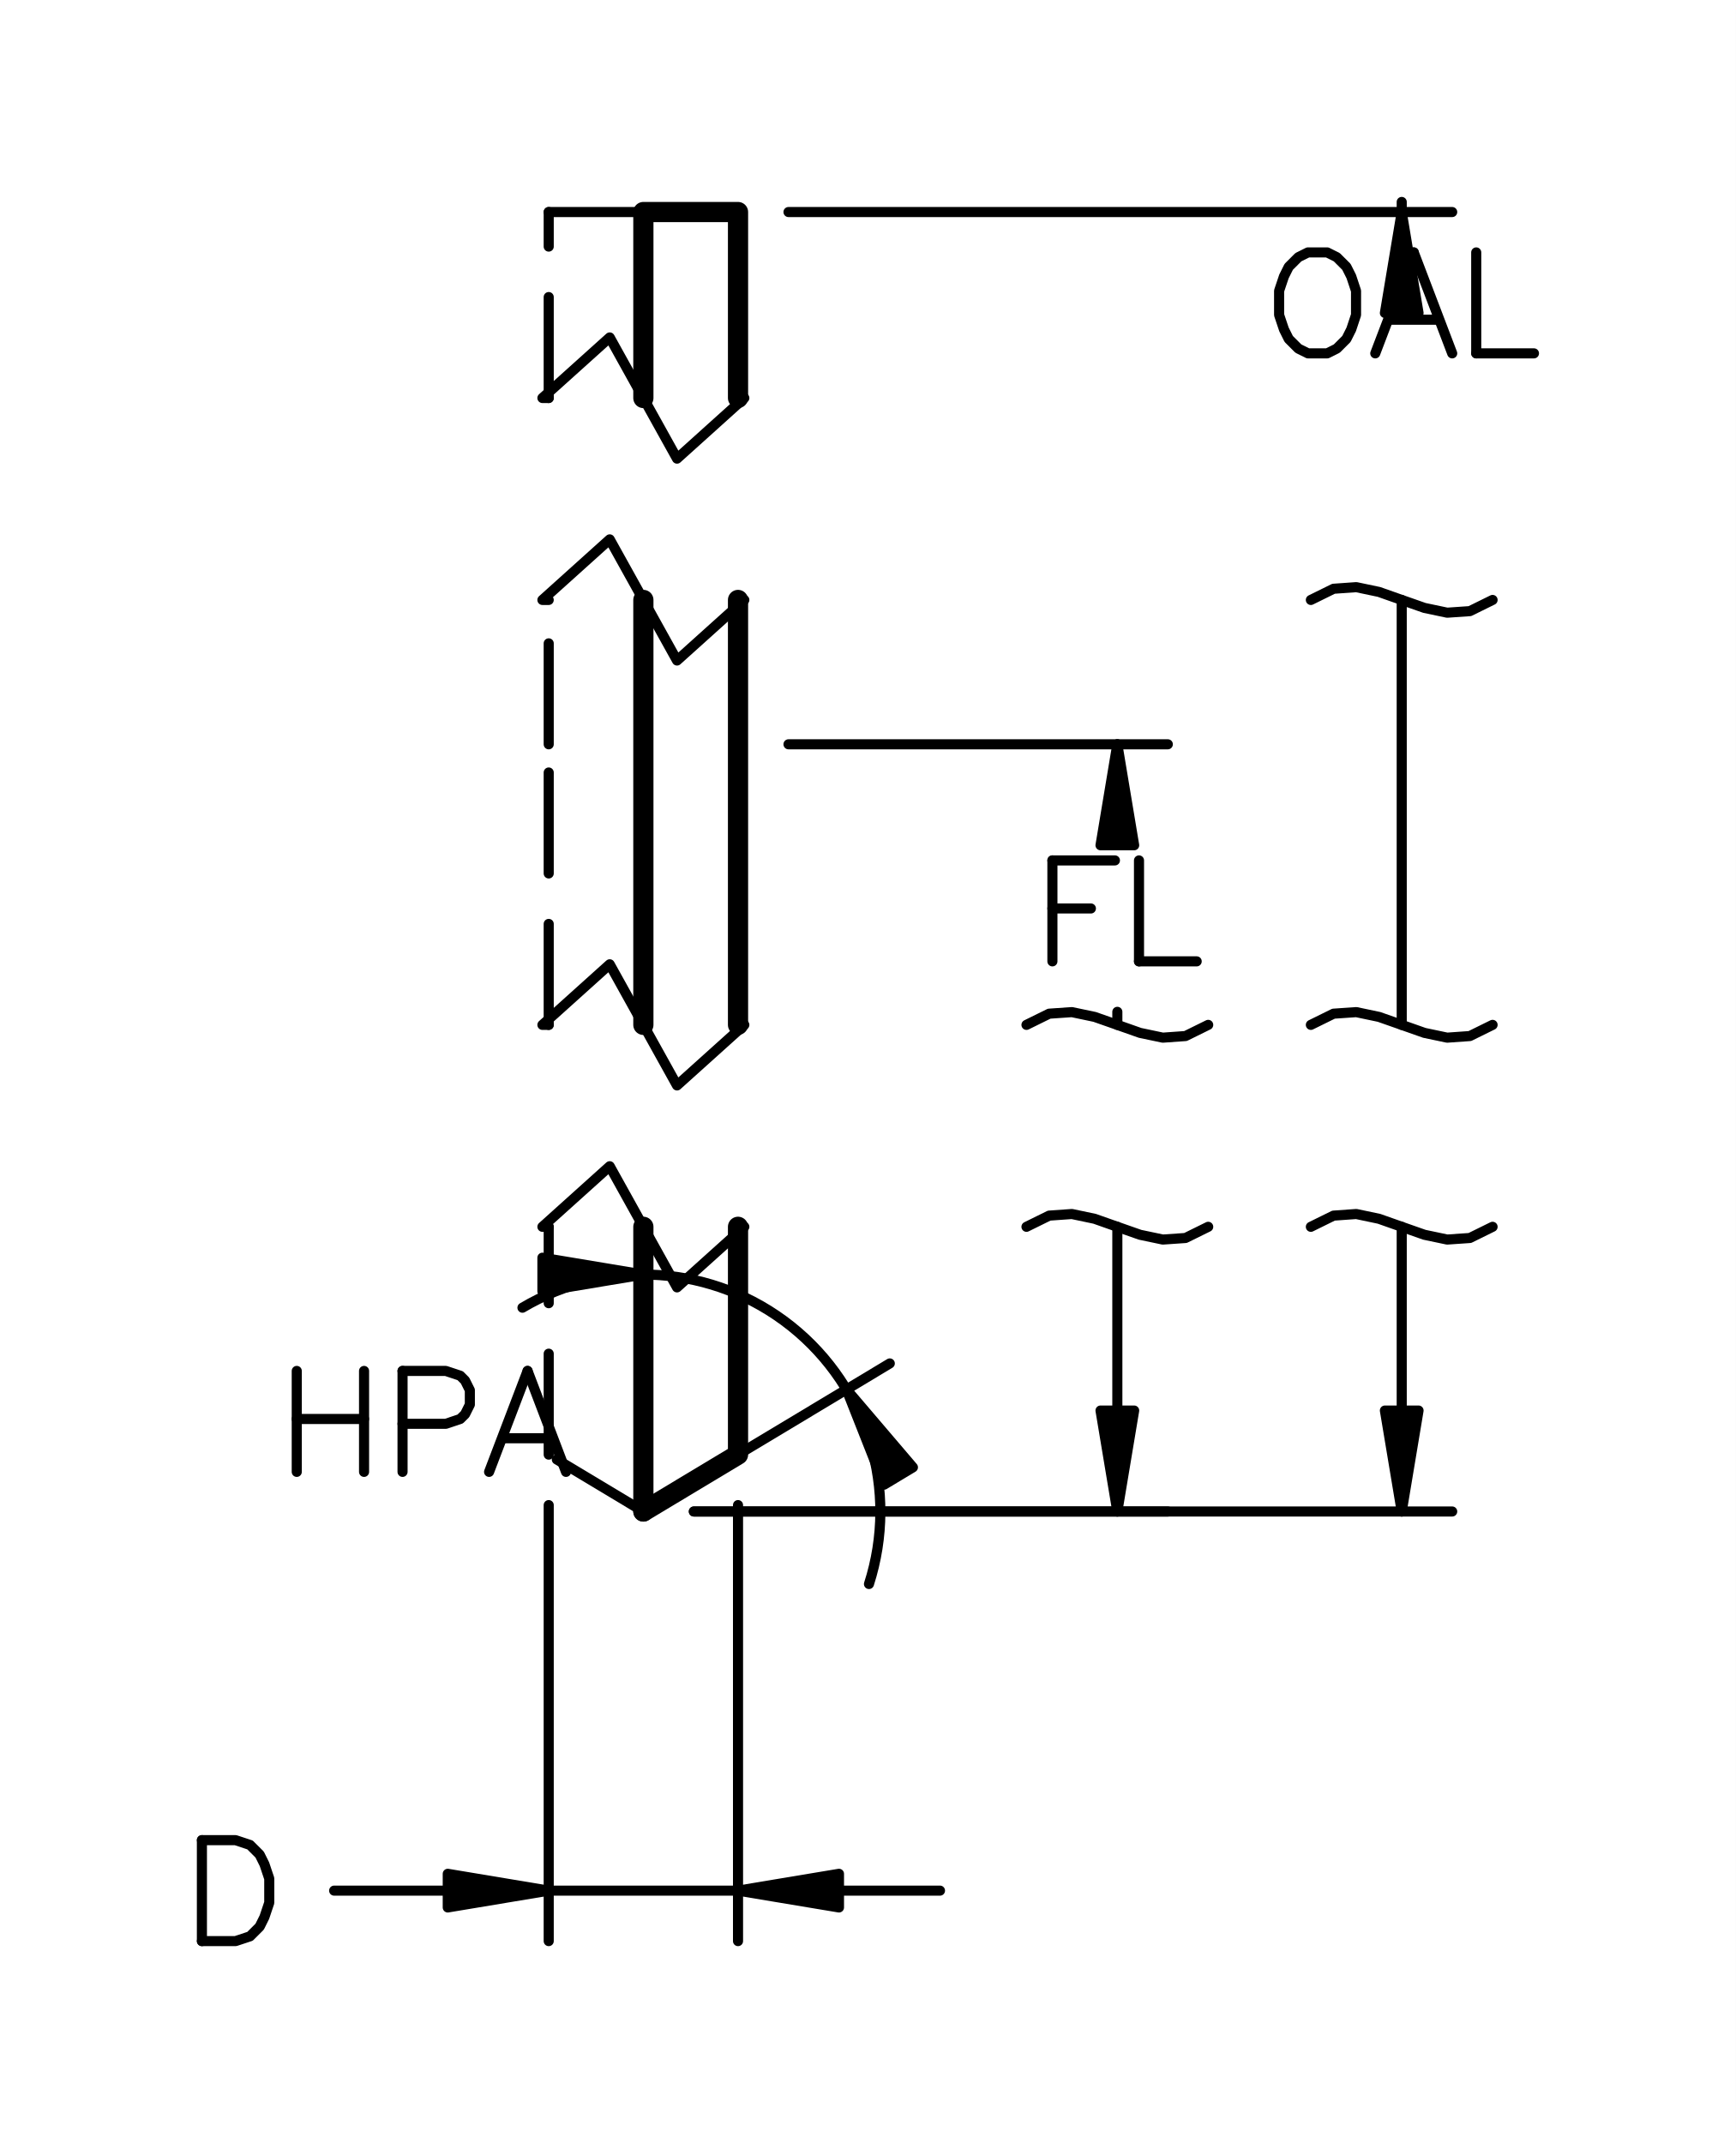
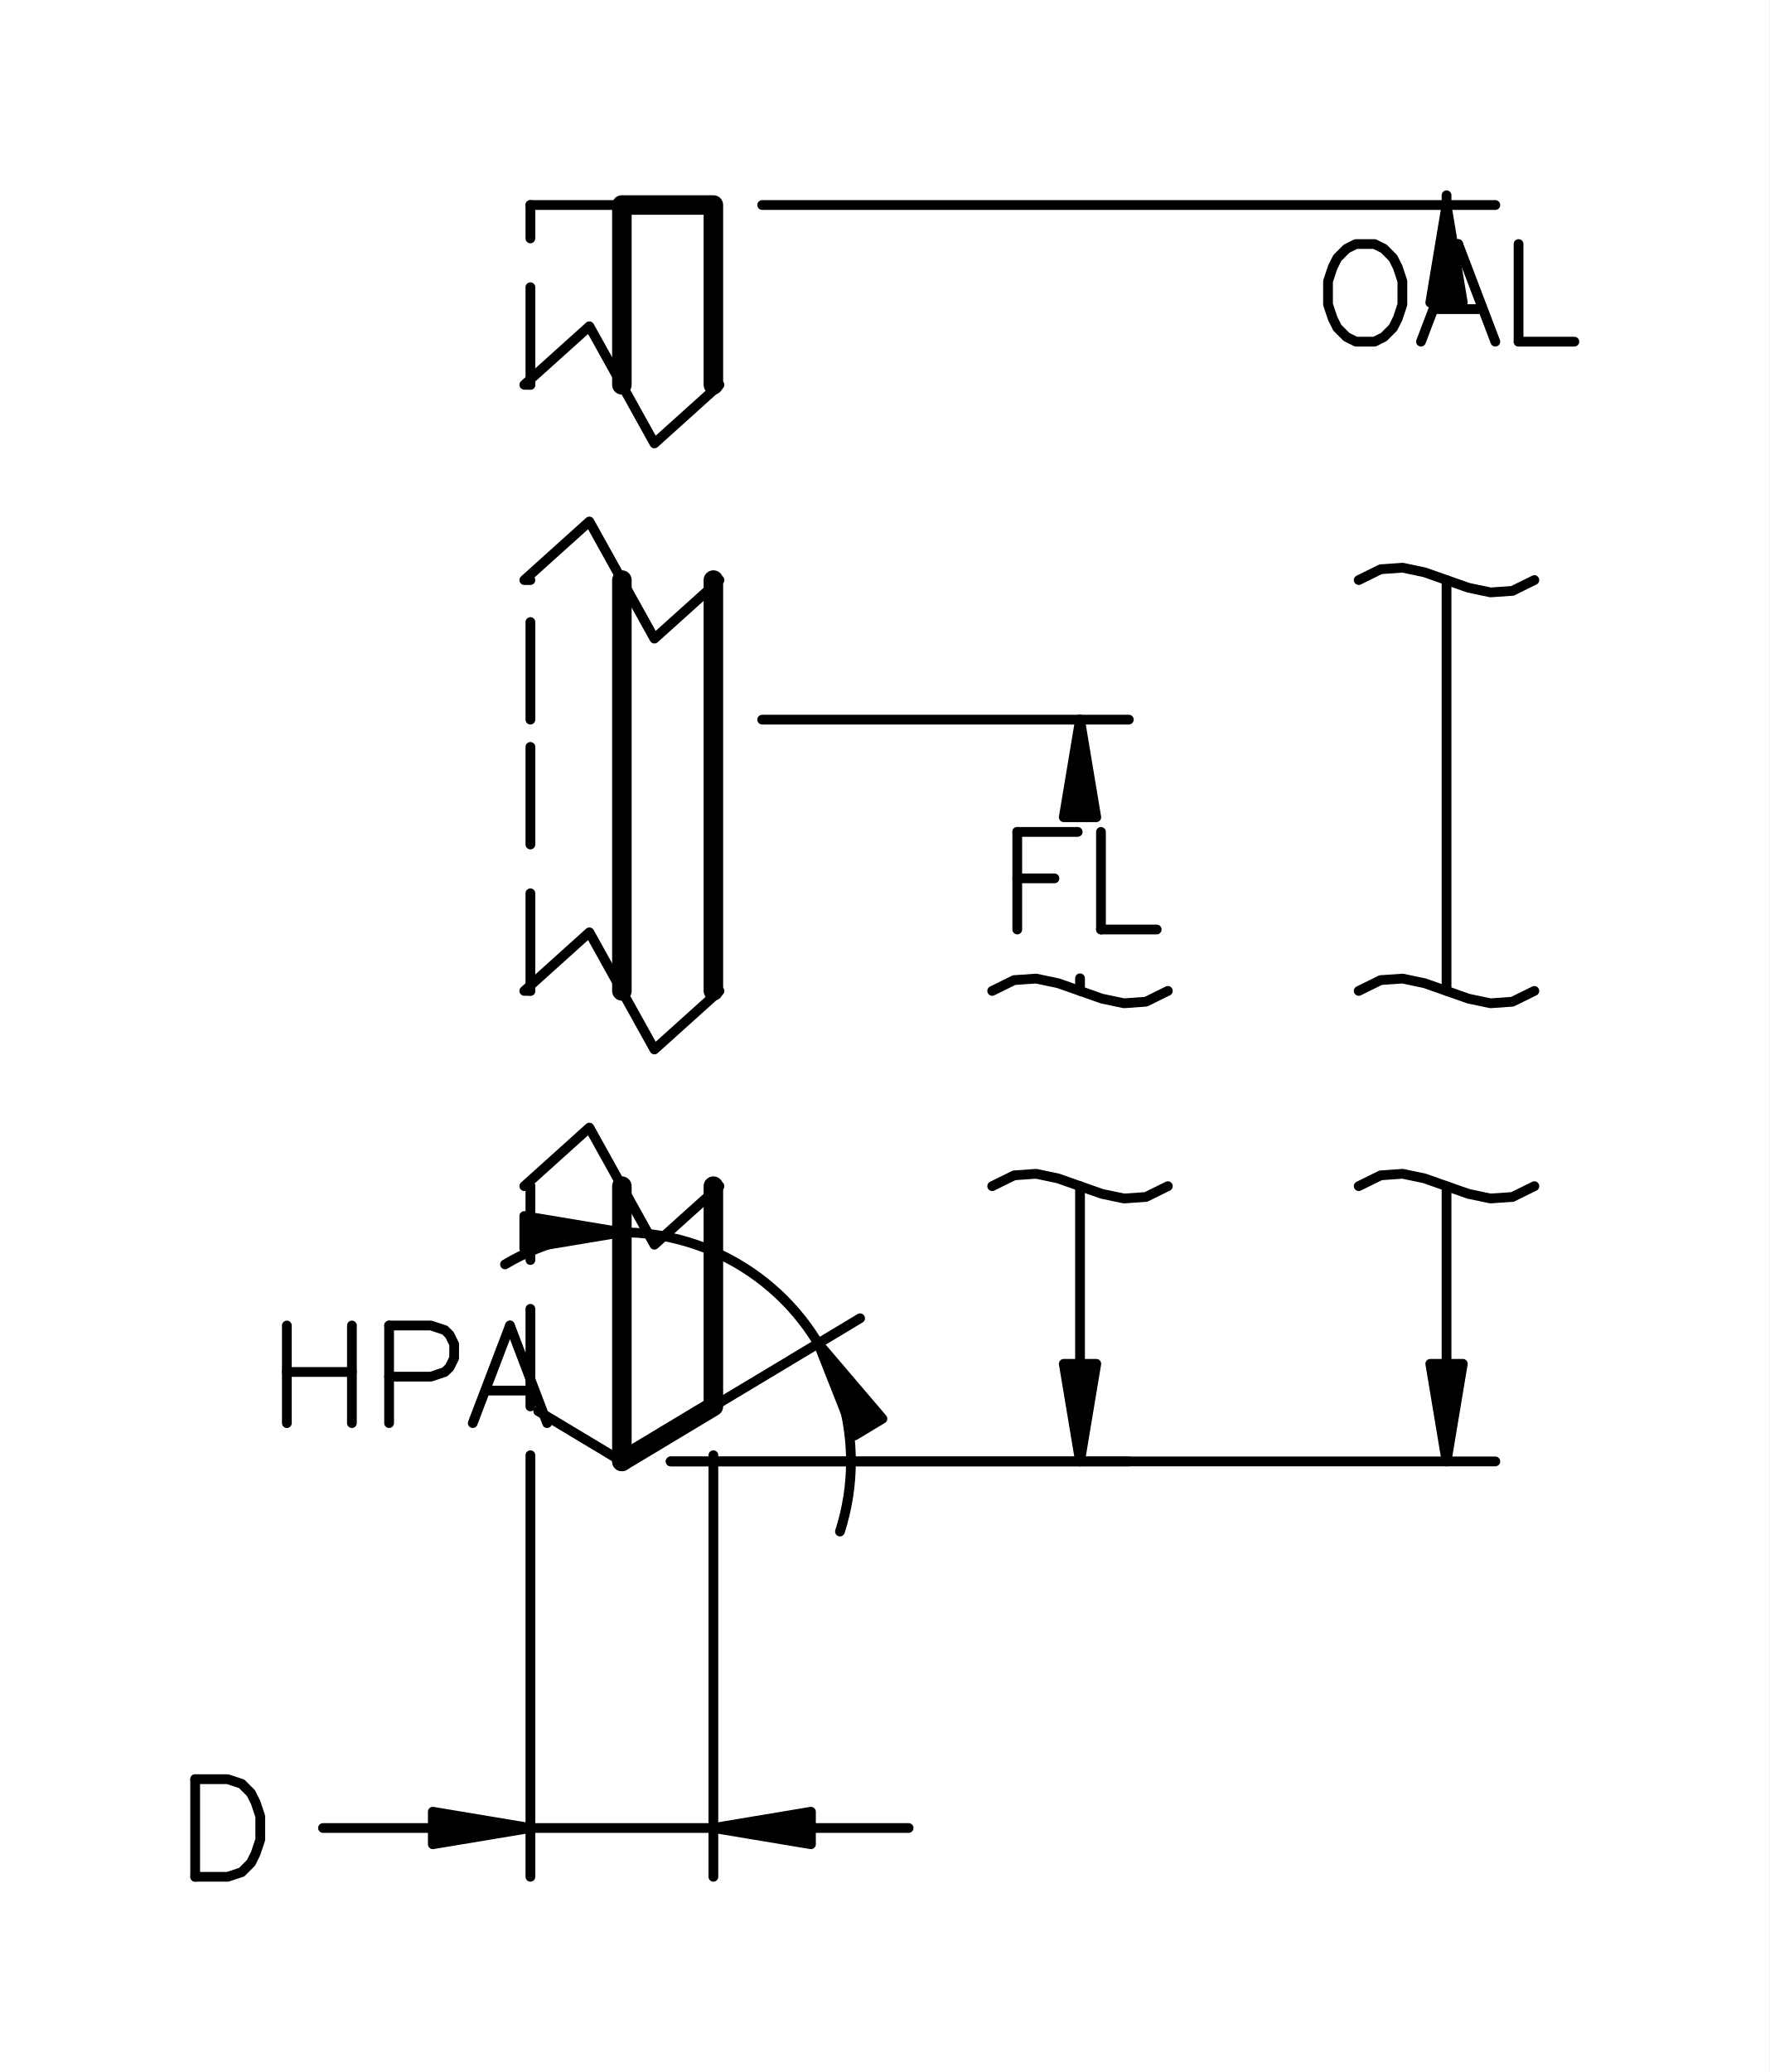
- <svg xmlns="http://www.w3.org/2000/svg" width="51.577mm" height="63.68mm" viewBox="-13.574 -31.893 36.624 45.218">
-   <rect x="-13.574" y="-31.893" width="36.624" height="45.218" class="paper" fill="white" />
+ <svg xmlns="http://www.w3.org/2000/svg" width="54.394mm" height="63.68mm" viewBox="-13.574 -31.893 38.624 45.218">
+   <rect x="-13.574" y="-31.893" width="38.624" height="45.218" class="paper" fill="white" />
  <path d="M 0 0 L 1.997 -1.2 L 1.997 -6.007" class="ink" fill="none" stroke="black" stroke-width="0.426" stroke-linecap="round" stroke-linejoin="round" />
  <path d="M 0 -6.007 L 0 0" class="ink" fill="none" stroke="black" stroke-width="0.426" stroke-linecap="round" stroke-linejoin="round" />
  <path d="M 1.997 -10.268 L 1.997 -16.188 L 1.997 -19.234" class="ink" fill="none" stroke="black" stroke-width="0.426" stroke-linecap="round" stroke-linejoin="round" />
  <path d="M 0 -19.234 L 0 -10.268" class="ink" fill="none" stroke="black" stroke-width="0.426" stroke-linecap="round" stroke-linejoin="round" />
  <path d="M 1.997 -23.495 L 1.997 -27.419 L 0 -27.419 L 0 -23.495" class="ink" fill="none" stroke="black" stroke-width="0.426" stroke-linecap="round" stroke-linejoin="round" />
  <path d="M 0 0 L -1.997 -1.2" class="ink" fill="none" stroke="black" stroke-dasharray="2.13 1.065" stroke-width="0.213" stroke-linecap="round" stroke-linejoin="round" />
  <path d="M -1.997 -1.2 L -1.997 -6.007" class="ink" fill="none" stroke="black" stroke-dasharray="2.13 1.065" stroke-width="0.213" stroke-linecap="round" stroke-linejoin="round" />
  <path d="M -1.997 -10.268 L -1.997 -16.188" class="ink" fill="none" stroke="black" stroke-dasharray="2.13 1.065" stroke-width="0.213" stroke-linecap="round" stroke-linejoin="round" />
  <path d="M -1.997 -16.188 L -1.997 -19.234" class="ink" fill="none" stroke="black" stroke-dasharray="2.13 1.065" stroke-width="0.213" stroke-linecap="round" stroke-linejoin="round" />
  <path d="M -1.997 -23.495 L -1.997 -27.419" class="ink" fill="none" stroke="black" stroke-dasharray="2.13 1.065" stroke-width="0.213" stroke-linecap="round" stroke-linejoin="round" />
  <path d="M -1.997 -27.419 L 0 -27.419" class="ink" fill="none" stroke="black" stroke-dasharray="2.13 1.065" stroke-width="0.213" stroke-linecap="round" stroke-linejoin="round" />
  <path d="M 4.76 1.53 A 5 5 0 0 0 -2.551 -4.3" class="ink" fill="none" stroke="black" stroke-width="0.213" stroke-linecap="round" stroke-linejoin="round" />
  <path d="M 4.286 -2.575 L 5.687 -0.932 L 5.079 -0.566 L 4.286 -2.575" class="ink solid" fill="black" stroke="black" stroke-width="0.213" stroke-linecap="round" stroke-linejoin="round" />
  <path d="M 0 -5 L -2.13 -4.645 L -2.13 -5.355 L 0 -5" class="ink solid" fill="black" stroke="black" stroke-width="0.213" stroke-linecap="round" stroke-linejoin="round" />
  <g>
    <rect x="-9.443" y="-5.096" width="9.941" height="6.391" fill="none" pointer-events="all" />
    <path d="M -7.313 -2.966 L -7.313 -0.836" class="ink" fill="none" stroke="black" stroke-width="0.213" stroke-linecap="round" stroke-linejoin="round" />
    <path d="M -5.893 -2.966 L -5.893 -0.836" class="ink" fill="none" stroke="black" stroke-width="0.213" stroke-linecap="round" stroke-linejoin="round" />
    <path d="M -7.313 -1.952 L -5.893 -1.952" class="ink" fill="none" stroke="black" stroke-width="0.213" stroke-linecap="round" stroke-linejoin="round" />
    <path d="M -5.081 -2.966 L -5.081 -0.836" class="ink" fill="none" stroke="black" stroke-width="0.213" stroke-linecap="round" stroke-linejoin="round" />
    <path d="M -5.081 -2.966 L -4.168 -2.966 L -3.864 -2.865 L -3.762 -2.763 L -3.661 -2.56 L -3.661 -2.256 L -3.762 -2.053 L -3.864 -1.952 L -4.168 -1.85 L -5.081 -1.85" class="ink" fill="none" stroke="black" stroke-width="0.213" stroke-linecap="round" stroke-linejoin="round" />
    <path d="M -2.443 -2.966 L -3.255 -0.836" class="ink" fill="none" stroke="black" stroke-width="0.213" stroke-linecap="round" stroke-linejoin="round" />
    <path d="M -2.443 -2.966 L -1.632 -0.836" class="ink" fill="none" stroke="black" stroke-width="0.213" stroke-linecap="round" stroke-linejoin="round" />
    <path d="M -2.951 -1.546 L -1.936 -1.546" class="ink" fill="none" stroke="black" stroke-width="0.213" stroke-linecap="round" stroke-linejoin="round" />
  </g>
  <path d="M 1.997 -1.2 L 5.199 -3.124" class="ink" fill="none" stroke="black" stroke-width="0.213" stroke-linecap="round" stroke-linejoin="round" />
  <path d="M -1.997 -0.135 L -1.997 9.065" class="ink" fill="none" stroke="black" stroke-width="0.213" stroke-linecap="round" stroke-linejoin="round" />
  <path d="M 1.997 -0.135 L 1.997 9.065" class="ink" fill="none" stroke="black" stroke-width="0.213" stroke-linecap="round" stroke-linejoin="round" />
  <path d="M -6.524 8 L 6.258 8" class="ink" fill="none" stroke="black" stroke-width="0.213" stroke-linecap="round" stroke-linejoin="round" />
  <path d="M -1.997 8 L -4.127 8.355 L -4.127 7.645 L -1.997 8" class="ink solid" fill="black" stroke="black" stroke-width="0.213" stroke-linecap="round" stroke-linejoin="round" />
  <path d="M 1.997 8 L 4.127 7.645 L 4.127 8.355 L 1.997 8" class="ink solid" fill="black" stroke="black" stroke-width="0.213" stroke-linecap="round" stroke-linejoin="round" />
  <g>
    <rect x="-11.444" y="4.805" width="5.681" height="6.391" fill="none" pointer-events="all" />
    <path d="M -9.314 6.935 L -9.314 9.065" class="ink" fill="none" stroke="black" stroke-width="0.213" stroke-linecap="round" stroke-linejoin="round" />
    <path d="M -9.314 6.935 L -8.604 6.935 L -8.299 7.036 L -8.096 7.239 L -7.995 7.442 L -7.893 7.746 L -7.893 8.254 L -7.995 8.558 L -8.096 8.761 L -8.299 8.964 L -8.604 9.065 L -9.314 9.065" class="ink" fill="none" stroke="black" stroke-width="0.213" stroke-linecap="round" stroke-linejoin="round" />
  </g>
  <path d="M 1.065 0 L 11.065 0" class="ink" fill="none" stroke="black" stroke-width="0.213" stroke-linecap="round" stroke-linejoin="round" />
  <path d="M 3.062 -16.188 L 11.065 -16.188" class="ink" fill="none" stroke="black" stroke-width="0.213" stroke-linecap="round" stroke-linejoin="round" />
  <path d="M 10 0 L 10 -6.007" class="ink" fill="none" stroke="black" stroke-width="0.213" stroke-linecap="round" stroke-linejoin="round" />
  <path d="M 10 -10.268 L 10 -10.543" class="ink" fill="none" stroke="black" stroke-width="0.213" stroke-linecap="round" stroke-linejoin="round" />
  <path d="M 10 -14.803 L 10 -16.188" class="ink" fill="none" stroke="black" stroke-width="0.213" stroke-linecap="round" stroke-linejoin="round" />
  <path d="M 10 0 L 9.645 -2.13 L 10.355 -2.13 L 10 0" class="ink solid" fill="black" stroke="black" stroke-width="0.213" stroke-linecap="round" stroke-linejoin="round" />
  <path d="M 10 -16.188 L 10.355 -14.058 L 9.645 -14.058 L 10 -16.188" class="ink solid" fill="black" stroke="black" stroke-width="0.213" stroke-linecap="round" stroke-linejoin="round" />
  <g>
    <rect x="6.5" y="-15.869" width="7.304" height="6.391" fill="none" pointer-events="all" />
    <path d="M 8.63 -13.738 L 8.63 -11.608" class="ink" fill="none" stroke="black" stroke-width="0.213" stroke-linecap="round" stroke-linejoin="round" />
    <path d="M 8.63 -13.738 L 9.949 -13.738" class="ink" fill="none" stroke="black" stroke-width="0.213" stroke-linecap="round" stroke-linejoin="round" />
    <path d="M 8.63 -12.724 L 9.442 -12.724" class="ink" fill="none" stroke="black" stroke-width="0.213" stroke-linecap="round" stroke-linejoin="round" />
    <path d="M 10.457 -13.738 L 10.457 -11.608" class="ink" fill="none" stroke="black" stroke-width="0.213" stroke-linecap="round" stroke-linejoin="round" />
    <path d="M 10.457 -11.608 L 11.674 -11.608" class="ink" fill="none" stroke="black" stroke-width="0.213" stroke-linecap="round" stroke-linejoin="round" />
  </g>
-   <path d="M 1.065 0 L 17.065 0" class="ink" fill="none" stroke="black" stroke-width="0.213" stroke-linecap="round" stroke-linejoin="round" />
-   <path d="M 3.062 -27.419 L 17.065 -27.419" class="ink" fill="none" stroke="black" stroke-width="0.213" stroke-linecap="round" stroke-linejoin="round" />
-   <path d="M 16 0 L 16 -6.007" class="ink" fill="none" stroke="black" stroke-width="0.213" stroke-linecap="round" stroke-linejoin="round" />
-   <path d="M 16 -10.268 L 16 -19.234" class="ink" fill="none" stroke="black" stroke-width="0.213" stroke-linecap="round" stroke-linejoin="round" />
-   <path d="M 16 -27.632 L 16 -27.419" class="ink" fill="none" stroke="black" stroke-width="0.213" stroke-linecap="round" stroke-linejoin="round" />
-   <path d="M 16 0 L 15.645 -2.13 L 16.355 -2.13 L 16 0" class="ink solid" fill="black" stroke="black" stroke-width="0.213" stroke-linecap="round" stroke-linejoin="round" />
-   <path d="M 16 -27.419 L 16.355 -25.289 L 15.645 -25.289 L 16 -27.419" class="ink solid" fill="black" stroke="black" stroke-width="0.213" stroke-linecap="round" stroke-linejoin="round" />
+   <path d="M 1.065 0 L 19.065 0" class="ink" fill="none" stroke="black" stroke-width="0.213" stroke-linecap="round" stroke-linejoin="round" />
+   <path d="M 3.062 -27.419 L 19.065 -27.419" class="ink" fill="none" stroke="black" stroke-width="0.213" stroke-linecap="round" stroke-linejoin="round" />
+   <path d="M 18 0 L 18 -6.007" class="ink" fill="none" stroke="black" stroke-width="0.213" stroke-linecap="round" stroke-linejoin="round" />
+   <path d="M 18 -10.268 L 18 -19.234" class="ink" fill="none" stroke="black" stroke-width="0.213" stroke-linecap="round" stroke-linejoin="round" />
+   <path d="M 18 -27.632 L 18 -27.419" class="ink" fill="none" stroke="black" stroke-width="0.213" stroke-linecap="round" stroke-linejoin="round" />
+   <path d="M 18 0 L 17.645 -2.13 L 18.355 -2.13 L 18 0" class="ink solid" fill="black" stroke="black" stroke-width="0.213" stroke-linecap="round" stroke-linejoin="round" />
+   <path d="M 18 -27.419 L 18.355 -25.289 L 17.645 -25.289 L 18 -27.419" class="ink solid" fill="black" stroke="black" stroke-width="0.213" stroke-linecap="round" stroke-linejoin="round" />
  <g>
-     <rect x="11.283" y="-28.697" width="9.637" height="6.391" fill="none" pointer-events="all" />
-     <path d="M 14.022 -26.567 L 13.819 -26.466 L 13.616 -26.263 L 13.515 -26.06 L 13.413 -25.756 L 13.413 -25.248 L 13.515 -24.944 L 13.616 -24.741 L 13.819 -24.538 L 14.022 -24.437 L 14.428 -24.437 L 14.63 -24.538 L 14.833 -24.741 L 14.935 -24.944 L 15.036 -25.248 L 15.036 -25.756 L 14.935 -26.06 L 14.833 -26.263 L 14.63 -26.466 L 14.428 -26.567 L 14.022 -26.567" class="ink" fill="none" stroke="black" stroke-width="0.213" stroke-linecap="round" stroke-linejoin="round" />
-     <path d="M 16.254 -26.567 L 15.442 -24.437" class="ink" fill="none" stroke="black" stroke-width="0.213" stroke-linecap="round" stroke-linejoin="round" />
-     <path d="M 16.254 -26.567 L 17.065 -24.437" class="ink" fill="none" stroke="black" stroke-width="0.213" stroke-linecap="round" stroke-linejoin="round" />
-     <path d="M 15.746 -25.147 L 16.761 -25.147" class="ink" fill="none" stroke="black" stroke-width="0.213" stroke-linecap="round" stroke-linejoin="round" />
-     <path d="M 17.572 -26.567 L 17.572 -24.437" class="ink" fill="none" stroke="black" stroke-width="0.213" stroke-linecap="round" stroke-linejoin="round" />
-     <path d="M 17.572 -24.437 L 18.79 -24.437" class="ink" fill="none" stroke="black" stroke-width="0.213" stroke-linecap="round" stroke-linejoin="round" />
+     <rect x="13.283" y="-28.697" width="9.637" height="6.391" fill="none" pointer-events="all" />
+     <path d="M 16.022 -26.567 L 15.819 -26.466 L 15.616 -26.263 L 15.515 -26.06 L 15.413 -25.756 L 15.413 -25.248 L 15.515 -24.944 L 15.616 -24.741 L 15.819 -24.538 L 16.022 -24.437 L 16.428 -24.437 L 16.631 -24.538 L 16.833 -24.741 L 16.935 -24.944 L 17.036 -25.248 L 17.036 -25.756 L 16.935 -26.06 L 16.833 -26.263 L 16.631 -26.466 L 16.428 -26.567 L 16.022 -26.567" class="ink" fill="none" stroke="black" stroke-width="0.213" stroke-linecap="round" stroke-linejoin="round" />
+     <path d="M 18.254 -26.567 L 17.442 -24.437" class="ink" fill="none" stroke="black" stroke-width="0.213" stroke-linecap="round" stroke-linejoin="round" />
+     <path d="M 18.254 -26.567 L 19.065 -24.437" class="ink" fill="none" stroke="black" stroke-width="0.213" stroke-linecap="round" stroke-linejoin="round" />
+     <path d="M 17.746 -25.147 L 18.761 -25.147" class="ink" fill="none" stroke="black" stroke-width="0.213" stroke-linecap="round" stroke-linejoin="round" />
+     <path d="M 19.572 -26.567 L 19.572 -24.437" class="ink" fill="none" stroke="black" stroke-width="0.213" stroke-linecap="round" stroke-linejoin="round" />
+     <path d="M 19.572 -24.437 L 20.79 -24.437" class="ink" fill="none" stroke="black" stroke-width="0.213" stroke-linecap="round" stroke-linejoin="round" />
  </g>
  <path d="M -1.997 -6.007 L -2.13 -6.007 L -0.71 -7.285 L 0.71 -4.729 L 2.13 -6.007 L 1.997 -6.007" class="ink" fill="none" stroke="black" stroke-width="0.213" stroke-linecap="round" stroke-linejoin="round" />
  <path d="M -1.997 -10.268 L -2.13 -10.268 L -0.71 -11.546 L 0.71 -8.99 L 2.13 -10.268 L 1.997 -10.268" class="ink" fill="none" stroke="black" stroke-width="0.213" stroke-linecap="round" stroke-linejoin="round" />
  <path d="M -1.997 -19.234 L -2.13 -19.234 L -0.71 -20.512 L 0.71 -17.956 L 2.13 -19.234 L 1.997 -19.234" class="ink" fill="none" stroke="black" stroke-width="0.213" stroke-linecap="round" stroke-linejoin="round" />
  <path d="M -1.997 -23.495 L -2.13 -23.495 L -0.71 -24.773 L 0.71 -22.216 L 2.13 -23.495 L 1.997 -23.495" class="ink" fill="none" stroke="black" stroke-width="0.213" stroke-linecap="round" stroke-linejoin="round" />
  <path d="M 8.083 -6.007 L 8.562 -6.243 L 9.041 -6.277 L 9.521 -6.176 L 10 -6.007 L 10.479 -5.839 L 10.959 -5.738 L 11.438 -5.771 L 11.917 -6.007" class="ink" fill="none" stroke="black" stroke-width="0.213" stroke-linecap="round" stroke-linejoin="round" />
-   <path d="M 14.083 -6.007 L 14.562 -6.243 L 15.041 -6.277 L 15.521 -6.176 L 16 -6.007 L 16.479 -5.839 L 16.959 -5.738 L 17.438 -5.771 L 17.917 -6.007" class="ink" fill="none" stroke="black" stroke-width="0.213" stroke-linecap="round" stroke-linejoin="round" />
+   <path d="M 16.083 -6.007 L 16.562 -6.243 L 17.041 -6.277 L 17.521 -6.176 L 18 -6.007 L 18.479 -5.839 L 18.959 -5.738 L 19.438 -5.771 L 19.917 -6.007" class="ink" fill="none" stroke="black" stroke-width="0.213" stroke-linecap="round" stroke-linejoin="round" />
  <path d="M 8.083 -10.268 L 8.562 -10.504 L 9.041 -10.537 L 9.521 -10.436 L 10 -10.268 L 10.479 -10.099 L 10.959 -9.998 L 11.438 -10.032 L 11.917 -10.268" class="ink" fill="none" stroke="black" stroke-width="0.213" stroke-linecap="round" stroke-linejoin="round" />
-   <path d="M 14.083 -10.268 L 14.562 -10.504 L 15.041 -10.537 L 15.521 -10.436 L 16 -10.268 L 16.479 -10.099 L 16.959 -9.998 L 17.438 -10.032 L 17.917 -10.268" class="ink" fill="none" stroke="black" stroke-width="0.213" stroke-linecap="round" stroke-linejoin="round" />
-   <path d="M 14.083 -19.234 L 14.562 -19.47 L 15.041 -19.504 L 15.521 -19.403 L 16 -19.234 L 16.479 -19.066 L 16.959 -18.965 L 17.438 -18.998 L 17.917 -19.234" class="ink" fill="none" stroke="black" stroke-width="0.213" stroke-linecap="round" stroke-linejoin="round" />
+   <path d="M 16.083 -10.268 L 16.562 -10.504 L 17.041 -10.537 L 17.521 -10.436 L 18 -10.268 L 18.479 -10.099 L 18.959 -9.998 L 19.438 -10.032 L 19.917 -10.268" class="ink" fill="none" stroke="black" stroke-width="0.213" stroke-linecap="round" stroke-linejoin="round" />
+   <path d="M 16.083 -19.234 L 16.562 -19.47 L 17.041 -19.504 L 17.521 -19.403 L 18 -19.234 L 18.479 -19.066 L 18.959 -18.965 L 19.438 -18.998 L 19.917 -19.234" class="ink" fill="none" stroke="black" stroke-width="0.213" stroke-linecap="round" stroke-linejoin="round" />
</svg>
